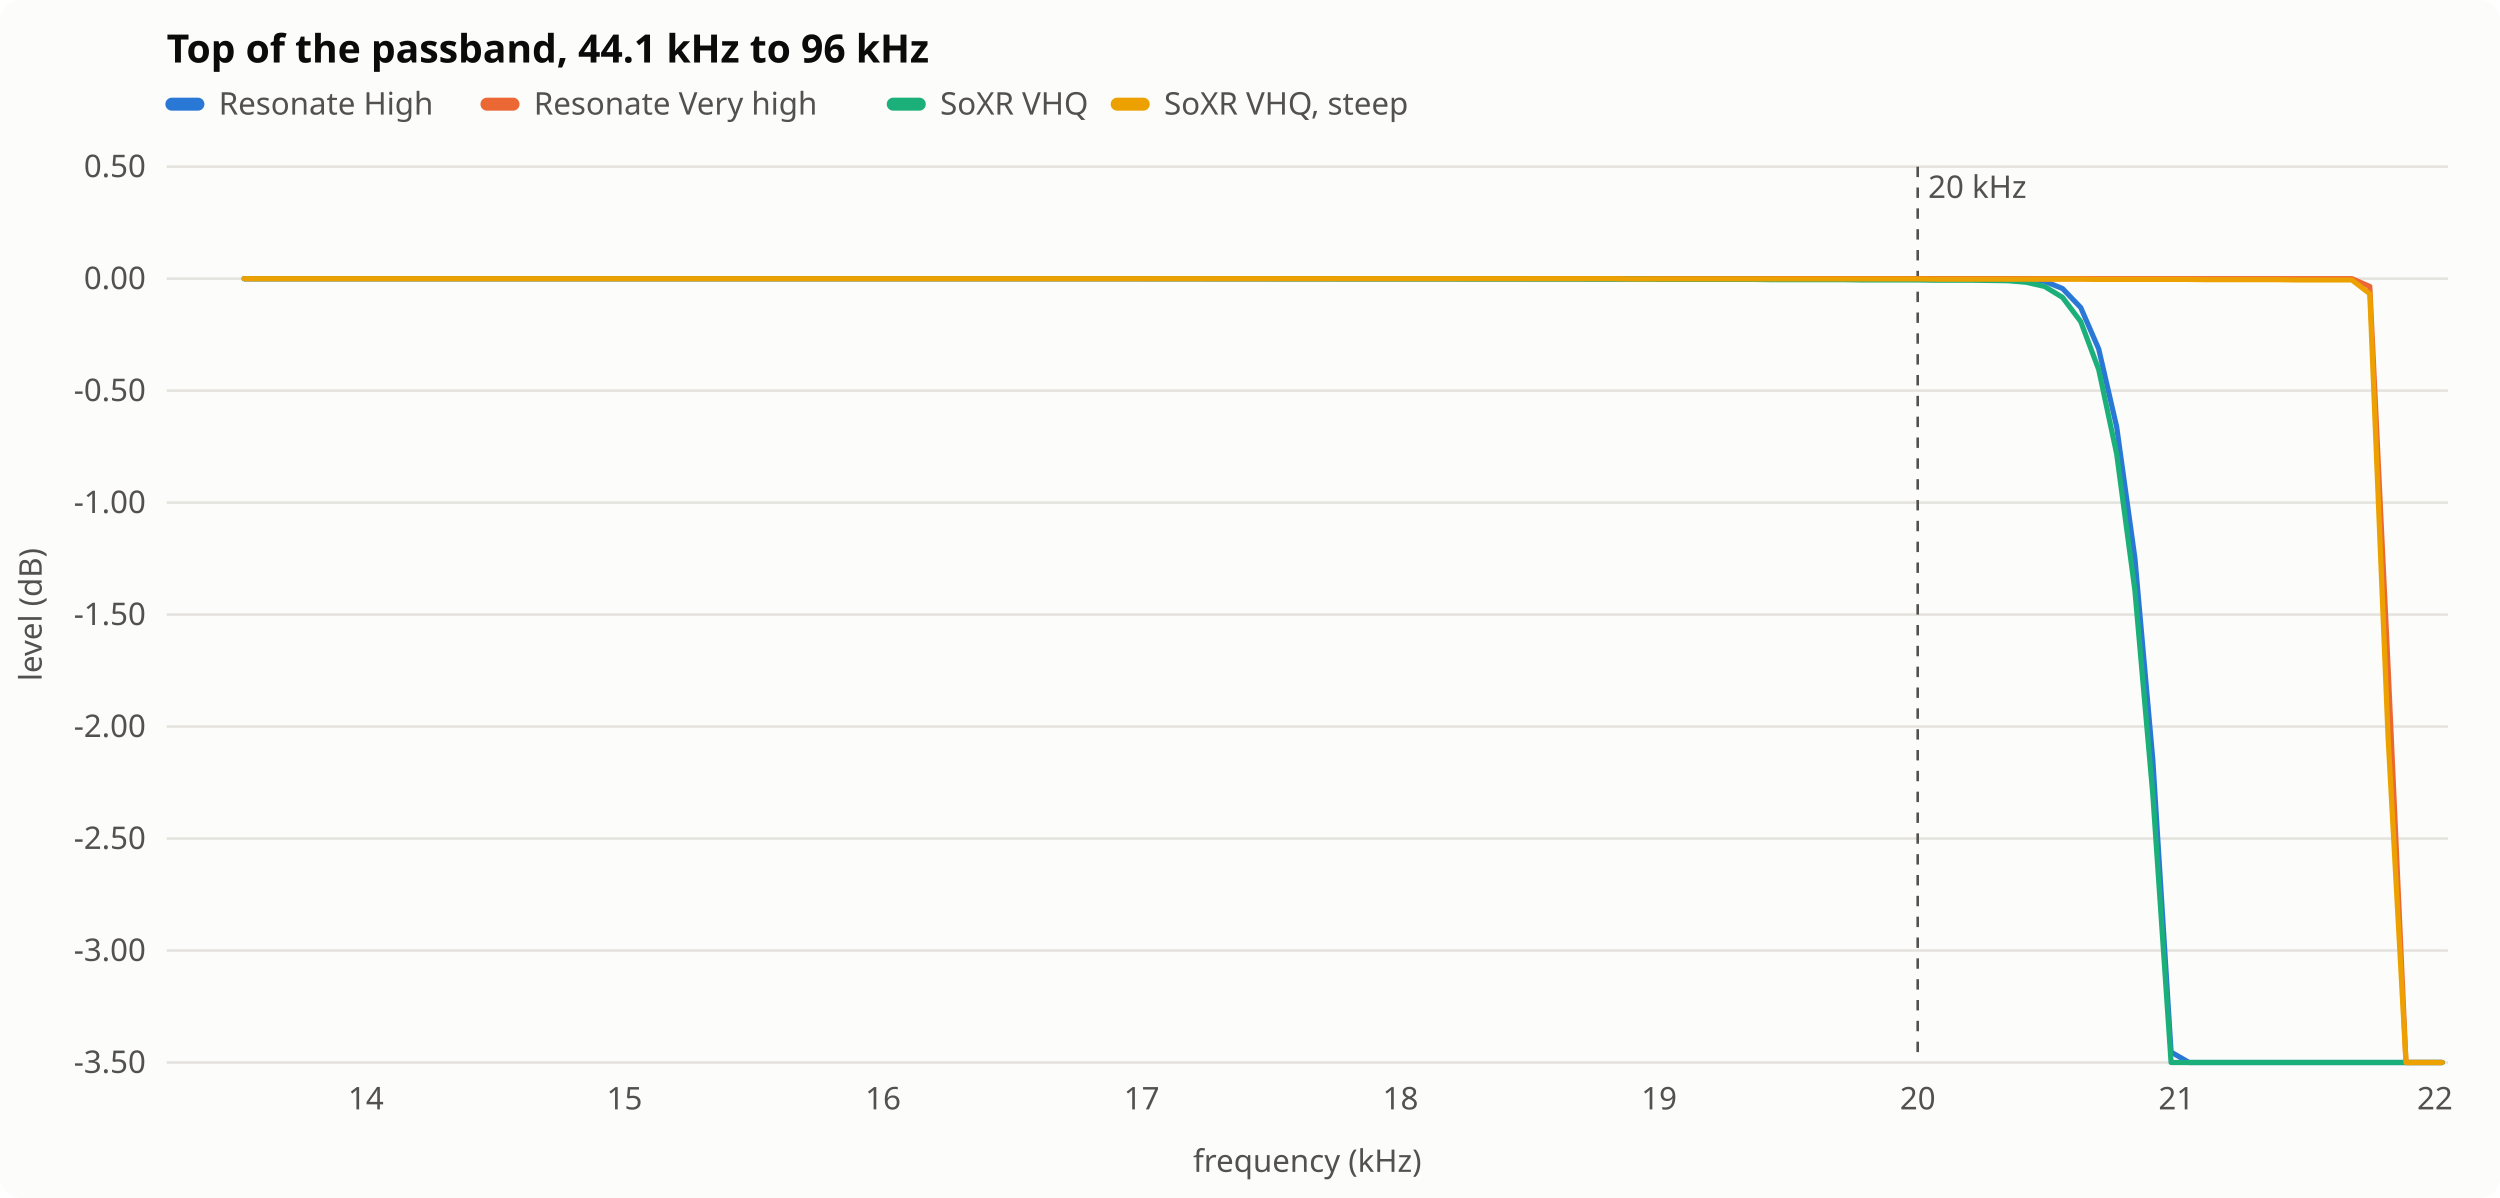
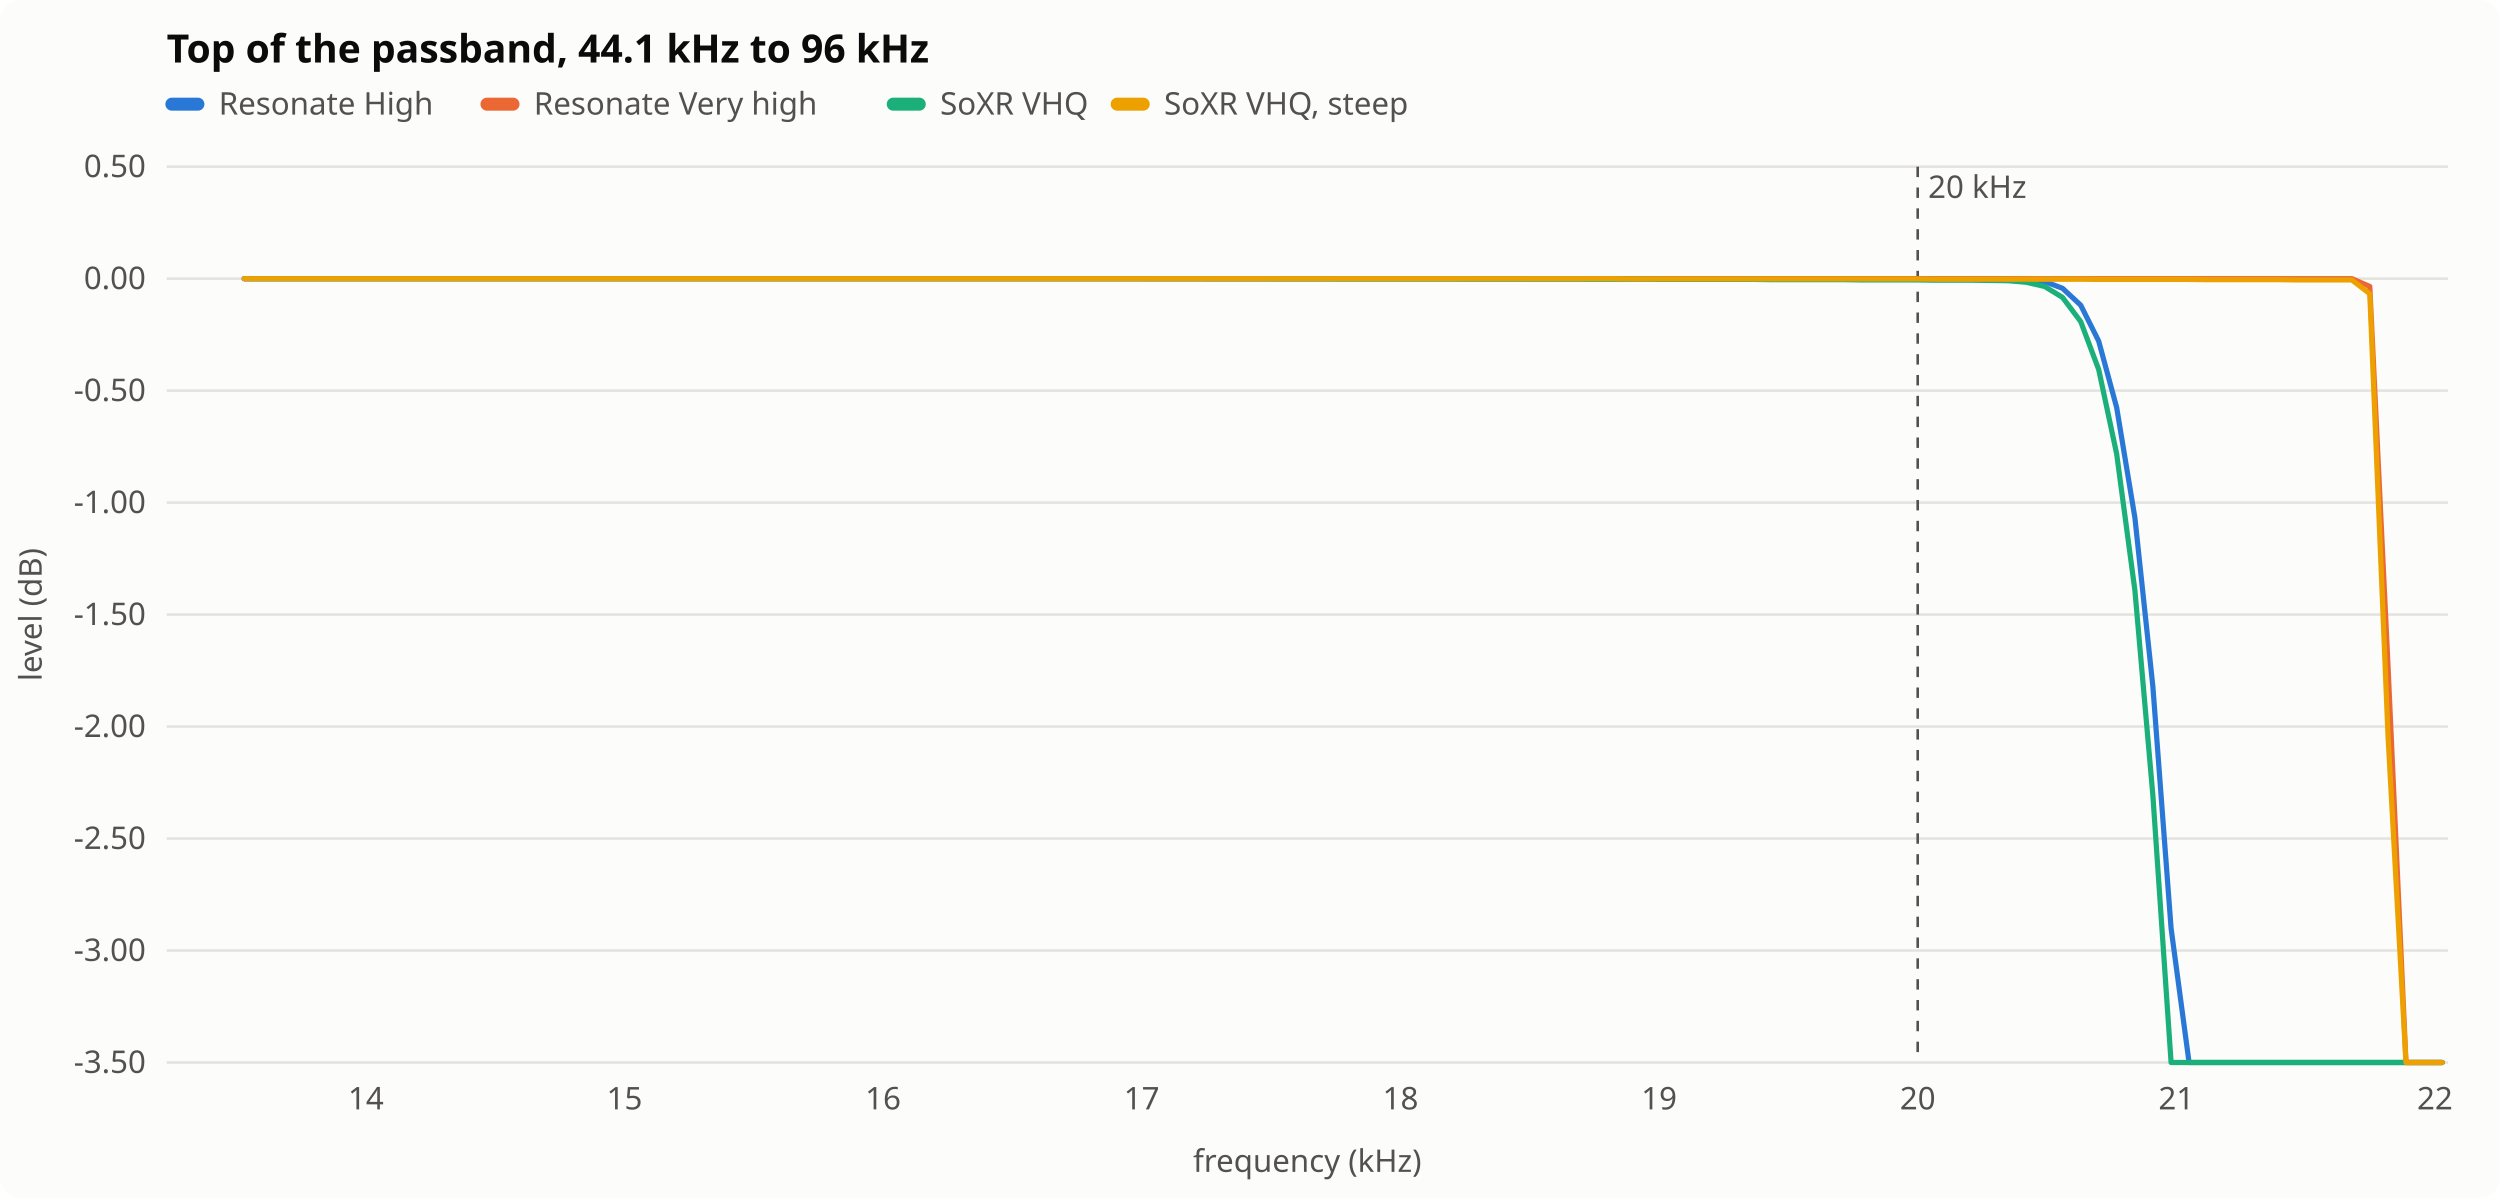
<svg xmlns="http://www.w3.org/2000/svg" viewBox="0 0 960 460" width="960" height="460" role="img" aria-label="Top of the passband, 44.1 kHz to 96 kHz">
  <style>
.surface { fill: #fcfcfb; }
text { fill: #52514e; font: 12px system-ui, sans-serif; }
.title { fill: #0b0b0b; font-size: 15px; font-weight: 600; }
.grid { stroke: #e4e3de; stroke-width: 1; }
.marker { stroke: #52514e; stroke-width: 1; stroke-dasharray: 4 4; }
.line { fill: none; stroke-width: 2; stroke-linejoin: round; stroke-linecap: round; }
.one { stroke: #2a78d6; fill: #2a78d6; }
.two { stroke: #eb6834; fill: #eb6834; }
.three { stroke: #1baf7a; fill: #1baf7a; }
.four { stroke: #eda100; fill: #eda100; }
.line.one, .line.two, .line.three, .line.four { fill: none; }
@media (prefers-color-scheme: dark) {
  .surface { fill: #1a1a19; }
  text { fill: #c3c2b7; }
  .title { fill: #f0efec; }
  .grid { stroke: #34332f; }
  .marker { stroke: #c3c2b7; }
  .one { stroke: #3987e5; fill: #3987e5; }
  .two { stroke: #d95926; fill: #d95926; }
  .three { stroke: #199e70; fill: #199e70; }
  .four { stroke: #c98500; fill: #c98500; }
  .line.one, .line.two, .line.three, .line.four { fill: none; }
}
</style>
  <rect class="surface" width="960" height="460" rx="8" />
  <text class="title" x="64" y="24">Top of the passband, 44.1 kHz to 96 kHz</text>
  <rect class="one" x="64" y="38" width="14" height="4" rx="2" />
  <text x="84" y="44">Resonate High</text>
  <rect class="two" x="185" y="38" width="14" height="4" rx="2" />
  <text x="205" y="44">Resonate Very high</text>
  <rect class="three" x="341" y="38" width="14" height="4" rx="2" />
  <text x="361" y="44">SoXR VHQ</text>
  <rect class="four" x="427" y="38" width="14" height="4" rx="2" />
  <text x="447" y="44">SoXR VHQ, steep</text>
  <line class="grid" x1="64" x2="940" y1="408.0" y2="408.0" />
  <text x="56" y="412.0" text-anchor="end">-3.50</text>
  <line class="grid" x1="64" x2="940" y1="365.0" y2="365.0" />
  <text x="56" y="369.0" text-anchor="end">-3.00</text>
  <line class="grid" x1="64" x2="940" y1="322.0" y2="322.0" />
  <text x="56" y="326.0" text-anchor="end">-2.50</text>
  <line class="grid" x1="64" x2="940" y1="279.0" y2="279.0" />
  <text x="56" y="283.0" text-anchor="end">-2.00</text>
  <line class="grid" x1="64" x2="940" y1="236.0" y2="236.0" />
  <text x="56" y="240.0" text-anchor="end">-1.50</text>
  <line class="grid" x1="64" x2="940" y1="193.0" y2="193.0" />
  <text x="56" y="197.0" text-anchor="end">-1.00</text>
  <line class="grid" x1="64" x2="940" y1="150.0" y2="150.0" />
  <text x="56" y="154.0" text-anchor="end">-0.50</text>
  <line class="grid" x1="64" x2="940" y1="107.0" y2="107.0" />
  <text x="56" y="111.0" text-anchor="end">0.00</text>
  <line class="grid" x1="64" x2="940" y1="64.0" y2="64.0" />
  <text x="56" y="68.0" text-anchor="end">0.50</text>
  <text x="140.5" y="426" text-anchor="middle">14</text>
  <text x="239.8" y="426" text-anchor="middle">15</text>
  <text x="339.1" y="426" text-anchor="middle">16</text>
  <text x="438.4" y="426" text-anchor="middle">17</text>
  <text x="537.8" y="426" text-anchor="middle">18</text>
  <text x="637.1" y="426" text-anchor="middle">19</text>
  <text x="736.4" y="426" text-anchor="middle">20</text>
  <text x="835.7" y="426" text-anchor="middle">21</text>
  <text x="935.0" y="426" text-anchor="middle">22</text>
  <text x="502" y="450" text-anchor="middle">frequency (kHz)</text>
  <text x="16" y="236" transform="rotate(-90 16 236)" text-anchor="middle">level (dB)</text>
  <line class="marker" x1="736.4" x2="736.4" y1="64" y2="408" />
  <text x="740.4" y="76">20 kHz</text>
-   <polyline class="line one" points="93.8,107.0 248.0,107.0 419.9,107.0 611.5,107.0 618.4,107.0 625.4,107.0 632.3,107.0 639.3,107.0 646.2,107.0 653.2,107.0 660.1,107.0 667.0,107.0 674.0,107.0 680.9,107.0 687.9,107.0 694.8,107.0 701.8,107.0 708.7,107.0 715.6,107.0 722.6,107.0 729.5,107.0 736.4,107.0 736.5,107.0 743.4,107.0 750.4,107.0 757.3,107.0 764.2,107.0 771.2,107.0 778.1,107.2 785.1,108.0 792.0,110.8 799.0,118.1 805.9,134.0 812.8,163.9 819.8,214.3 826.7,292.0 833.7,404.0 840.6,408.0 847.6,408.0 854.5,408.0 861.4,408.0 868.4,408.0 875.3,408.0 882.3,408.0 889.2,408.0 896.2,408.0 903.1,408.0 910.0,408.0 917.0,408.0 923.9,408.0 930.9,408.0 937.8,408.0" />
+   <polyline class="line one" points="93.8,107.0 248.0,107.0 419.9,107.0 611.5,107.0 618.4,107.0 625.4,107.0 632.3,107.0 639.3,107.0 646.2,107.0 653.2,107.0 660.1,107.0 667.0,107.0 674.0,107.0 680.9,107.0 687.9,107.0 694.8,107.0 701.8,107.0 708.7,107.0 715.6,107.0 722.6,107.0 729.5,107.0 736.4,107.0 736.5,107.0 743.4,107.0 750.4,107.0 757.3,107.0 764.2,107.0 771.2,107.0 778.1,107.2 785.1,108.1 792.0,110.7 799.0,117.2 805.9,131.0 812.8,156.5 819.8,198.8 826.7,263.6 833.7,356.5 840.6,408.0 847.6,408.0 854.5,408.0 861.4,408.0 868.4,408.0 875.3,408.0 882.3,408.0 889.2,408.0 896.2,408.0 903.1,408.0 910.0,408.0 917.0,408.0 923.9,408.0 930.9,408.0 937.8,408.0" />
  <polyline class="line two" points="93.8,107.0 248.0,107.0 419.9,107.0 611.5,107.0 618.4,107.0 625.4,107.0 632.3,107.0 639.3,107.0 646.2,107.0 653.2,107.0 660.1,107.0 667.0,107.0 674.0,107.0 680.9,107.0 687.9,107.0 694.8,107.0 701.8,107.0 708.7,107.0 715.6,107.0 722.6,107.0 729.5,107.0 736.4,107.0 736.5,107.0 743.4,107.0 750.4,107.0 757.3,107.0 764.2,107.0 771.2,107.0 778.1,107.0 785.1,107.0 792.0,107.0 799.0,107.0 805.9,107.0 812.8,107.0 819.8,107.0 826.7,107.0 833.7,107.0 840.6,107.0 847.6,107.0 854.5,107.0 861.4,107.0 868.4,107.0 875.3,107.0 882.3,107.0 889.2,107.0 896.2,107.0 903.1,107.0 910.0,110.0 917.0,255.7 923.9,408.0 930.9,408.0 937.8,408.0" />
  <polyline class="line three" points="93.8,107.0 248.0,107.0 419.9,107.0 611.5,107.2 618.4,107.2 625.4,107.2 632.3,107.2 639.3,107.3 646.2,107.3 653.2,107.3 660.1,107.3 667.0,107.3 674.0,107.3 680.9,107.4 687.9,107.4 694.8,107.4 701.8,107.4 708.7,107.4 715.6,107.5 722.6,107.5 729.5,107.5 736.4,107.5 736.5,107.5 743.4,107.6 750.4,107.6 757.3,107.6 764.2,107.7 771.2,107.8 778.1,108.4 785.1,110.0 792.0,114.2 799.0,123.5 805.9,141.9 812.8,174.3 819.8,226.7 826.7,305.4 833.7,408.0 840.6,408.0 847.6,408.0 854.5,408.0 861.4,408.0 868.4,408.0 875.3,408.0 882.3,408.0 889.2,408.0 896.2,408.0 903.1,408.0 910.0,408.0 917.0,408.0 923.9,408.0 930.9,408.0 937.8,408.0" />
  <polyline class="line four" points="93.8,107.0 248.0,107.0 419.9,107.0 611.5,107.0 618.4,107.0 625.4,107.1 632.3,107.1 639.3,107.1 646.2,107.1 653.2,107.1 660.1,107.1 667.0,107.1 674.0,107.1 680.9,107.1 687.9,107.1 694.8,107.1 701.8,107.1 708.7,107.1 715.6,107.1 722.6,107.1 729.5,107.1 736.4,107.1 736.5,107.1 743.4,107.2 750.4,107.2 757.3,107.2 764.2,107.2 771.2,107.2 778.1,107.2 785.1,107.2 792.0,107.2 799.0,107.2 805.9,107.3 812.8,107.3 819.8,107.3 826.7,107.3 833.7,107.3 840.6,107.3 847.6,107.4 854.5,107.4 861.4,107.4 868.4,107.4 875.3,107.4 882.3,107.5 889.2,107.5 896.2,107.5 903.1,107.5 910.0,112.8 917.0,282.6 923.9,408.0 930.9,408.0 937.8,408.0" />
</svg>
